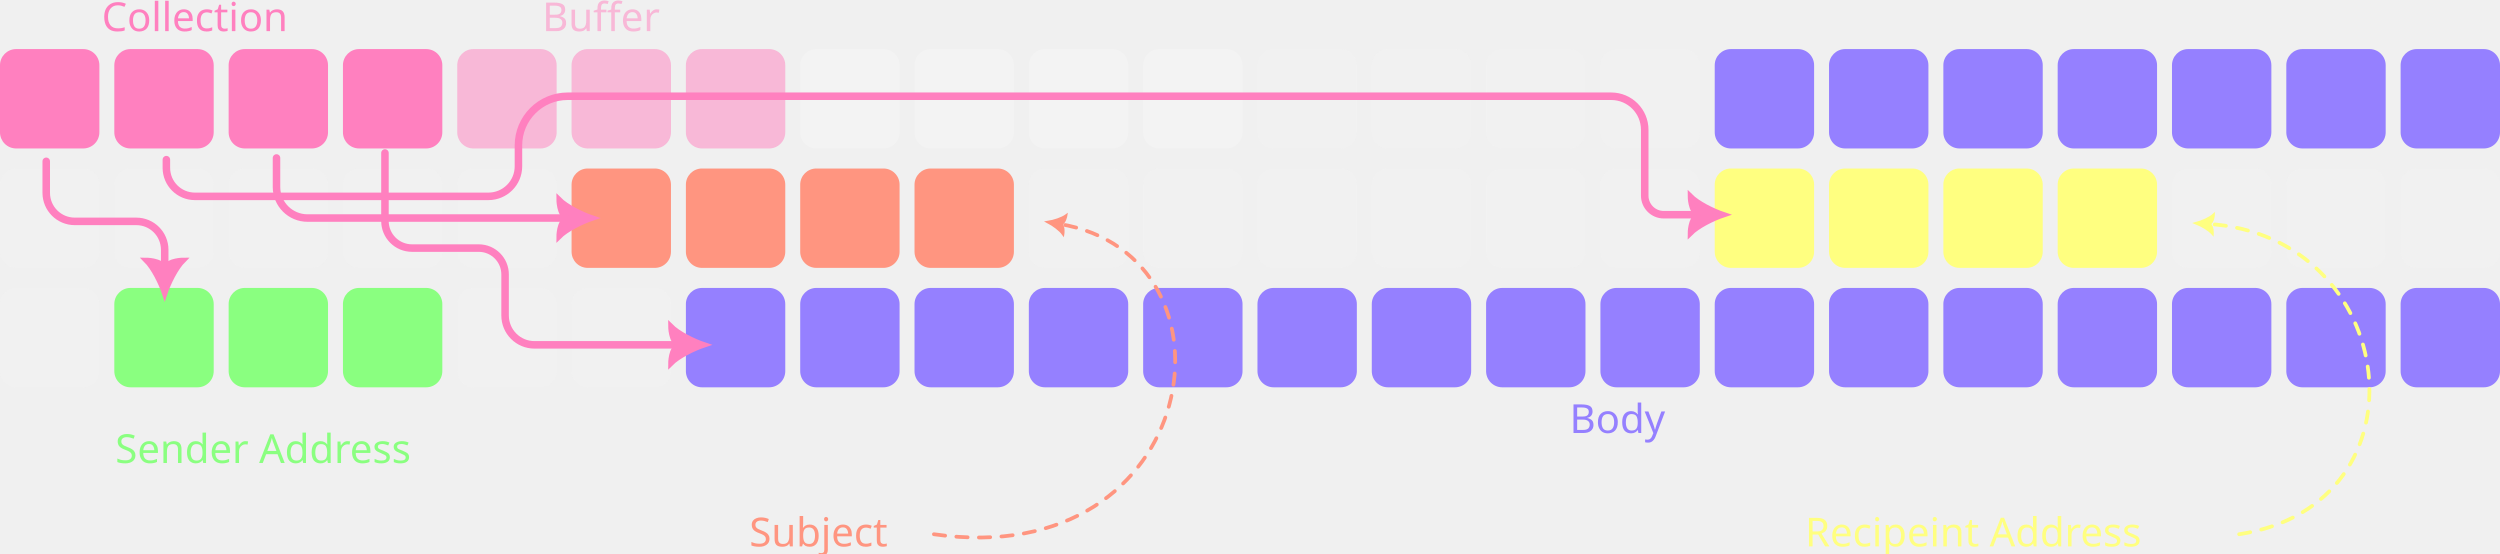
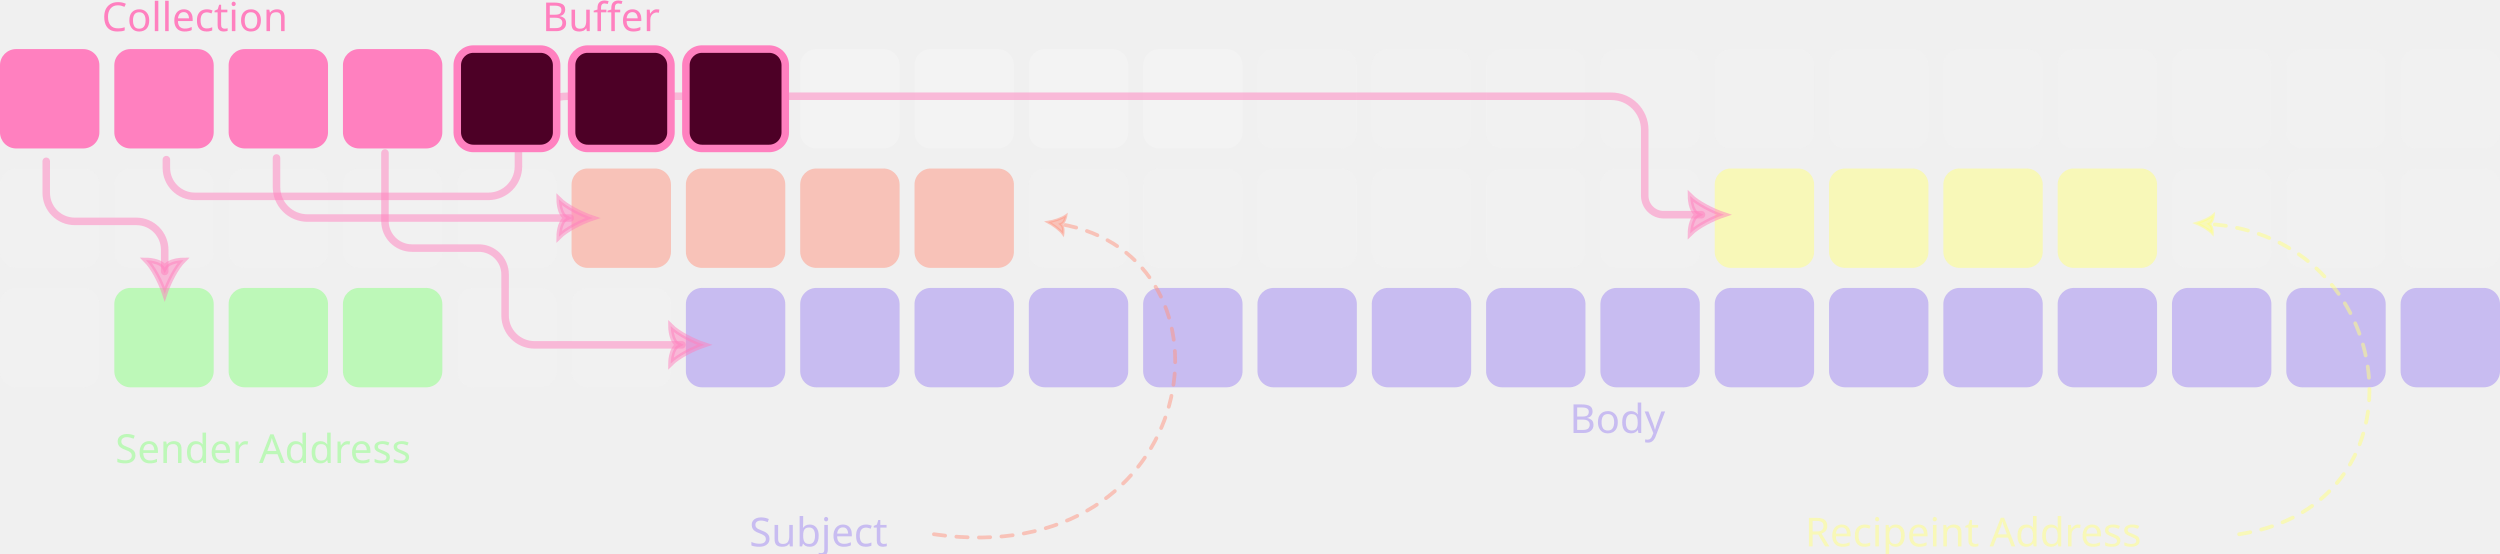
<svg xmlns="http://www.w3.org/2000/svg" width="1256.016" height="278.159" viewBox="0 0 332.321 73.596" version="1.1" id="svg1" xml:space="preserve">
  <defs id="defs1">
    <marker style="overflow:visible" id="ArrowTriangleStylized" refX="0" refY="0" orient="auto-start-reverse" markerWidth="1" markerHeight="1" viewBox="0 0 1 1" preserveAspectRatio="xMidYMid">
      <path transform="scale(0.5)" style="fill:context-stroke;fill-rule:evenodd;stroke:context-stroke;stroke-width:1pt" d="m 6,0 c -3,1 -7,3 -9,5 0,0 0,-4 2,-5 -2,-1 -2,-5 -2,-5 2,2 6,4 9,5 z" id="path4" />
    </marker>
  </defs>
  <g id="layer1" transform="translate(-3.613346,-3.842137)">
    <rect style="fill:#ff80bf;fill-opacity:1;stroke:none;stroke-width:0.5;stroke-linecap:round;stroke-linejoin:round;stroke-opacity:0.6" id="rect1" width="13.211" height="13.211" x="3.613" y="10.366" ry="2.147" />
    <rect style="fill:#ff80bf;fill-opacity:1;stroke:none;stroke-width:0.5;stroke-linecap:round;stroke-linejoin:round;stroke-opacity:0.6" id="rect2" width="13.211" height="13.211" x="18.809" y="10.366" ry="2.147" />
    <rect style="fill:#ff80bf;fill-opacity:1;stroke:none;stroke-width:0.5;stroke-linecap:round;stroke-linejoin:round;stroke-opacity:0.6" id="rect3" width="13.211" height="13.211" x="34.005" y="10.366" ry="2.147" />
    <rect style="fill:#ff80bf;fill-opacity:1;stroke:none;stroke-width:0.5;stroke-linecap:round;stroke-linejoin:round;stroke-opacity:0.6" id="rect4" width="13.211" height="13.211" x="49.2" y="10.366" ry="2.147" />
-     <rect style="fill:#ff80bf;fill-opacity:0.5;stroke:none;stroke-width:0.5;stroke-linecap:round;stroke-linejoin:round;stroke-opacity:0.6" id="rect5" width="13.211" height="13.211" x="64.396" y="10.366" ry="2.147" />
-     <rect style="fill:#ff80bf;fill-opacity:0.5;stroke:none;stroke-width:0.5;stroke-linecap:round;stroke-linejoin:round;stroke-opacity:0.6" id="rect6" width="13.211" height="13.211" x="79.592" y="10.366" ry="2.147" />
-     <rect style="fill:#ff80bf;fill-opacity:0.5;stroke:none;stroke-width:0.5;stroke-linecap:round;stroke-linejoin:round;stroke-opacity:0.6" id="rect7" width="13.211" height="13.211" x="94.787" y="10.366" ry="2.147" />
    <rect style="fill:#ffffff;fill-opacity:0.2;stroke:none;stroke-width:0.5;stroke-linecap:round;stroke-linejoin:round;stroke-opacity:0.6" id="rect8" width="13.211" height="13.211" x="109.983" y="10.366" ry="2.147" />
    <rect style="fill:#ffffff;fill-opacity:0.2;stroke:none;stroke-width:0.5;stroke-linecap:round;stroke-linejoin:round;stroke-opacity:0.6" id="rect9" width="13.211" height="13.211" x="125.179" y="10.366" ry="2.147" />
    <rect style="fill:#ffffff;fill-opacity:0.2;stroke:none;stroke-width:0.5;stroke-linecap:round;stroke-linejoin:round;stroke-opacity:0.6" id="rect10" width="13.211" height="13.211" x="140.375" y="10.366" ry="2.147" />
    <rect style="fill:#ffffff;fill-opacity:0.2;stroke:none;stroke-width:0.5;stroke-linecap:round;stroke-linejoin:round;stroke-opacity:0.6" id="rect11" width="13.211" height="13.211" x="155.57" y="10.366" ry="2.147" />
    <rect style="fill:#f9f9f9;fill-opacity:0.2;stroke:none;stroke-width:0.5;stroke-linecap:round;stroke-linejoin:round;stroke-opacity:0.6" id="rect12" width="13.211" height="13.211" x="170.766" y="10.366" ry="2.147" />
    <rect style="fill:#f9f9f9;fill-opacity:0.2;stroke:none;stroke-width:0.5;stroke-linecap:round;stroke-linejoin:round;stroke-opacity:0.6" id="rect13" width="13.211" height="13.211" x="185.962" y="10.366" ry="2.147" />
    <rect style="fill:#f9f9f9;fill-opacity:0.2;stroke:none;stroke-width:0.5;stroke-linecap:round;stroke-linejoin:round;stroke-opacity:0.6" id="rect14" width="13.211" height="13.211" x="201.157" y="10.366" ry="2.147" />
    <rect style="fill:#f9f9f9;fill-opacity:0.2;stroke:none;stroke-width:0.5;stroke-linecap:round;stroke-linejoin:round;stroke-opacity:0.6" id="rect15" width="13.211" height="13.211" x="216.353" y="10.366" ry="2.147" />
-     <rect style="fill:#9580ff;fill-opacity:1;stroke:none;stroke-width:0.5;stroke-linecap:round;stroke-linejoin:round;stroke-opacity:0.6" id="rect16" width="13.211" height="13.211" x="231.549" y="10.366" ry="2.147" />
-     <rect style="fill:#9580ff;fill-opacity:1;stroke:none;stroke-width:0.5;stroke-linecap:round;stroke-linejoin:round;stroke-opacity:0.6" id="rect17" width="13.211" height="13.211" x="246.744" y="10.366" ry="2.147" />
-     <rect style="fill:#9580ff;fill-opacity:1;stroke:none;stroke-width:0.5;stroke-linecap:round;stroke-linejoin:round;stroke-opacity:0.6" id="rect18" width="13.211" height="13.211" x="261.94" y="10.366" ry="2.147" />
-     <rect style="fill:#9580ff;fill-opacity:1;stroke:none;stroke-width:0.5;stroke-linecap:round;stroke-linejoin:round;stroke-opacity:0.6" id="rect19" width="13.211" height="13.211" x="277.136" y="10.366" ry="2.147" />
-     <rect style="fill:#9580ff;fill-opacity:1;stroke:none;stroke-width:0.5;stroke-linecap:round;stroke-linejoin:round;stroke-opacity:0.6" id="rect20" width="13.211" height="13.211" x="292.331" y="10.366" ry="2.147" />
-     <rect style="fill:#9580ff;fill-opacity:1;stroke:none;stroke-width:0.5;stroke-linecap:round;stroke-linejoin:round;stroke-opacity:0.6" id="rect21" width="13.211" height="13.211" x="307.527" y="10.366" ry="2.147" />
-     <rect style="fill:#9580ff;fill-opacity:1;stroke:none;stroke-width:0.5;stroke-linecap:round;stroke-linejoin:round;stroke-opacity:0.6" id="rect22" width="13.211" height="13.211" x="322.723" y="10.366" ry="2.147" />
+     <rect style="fill:#f5f5f5;fill-opacity:0.2;stroke:none;stroke-width:0.5;stroke-linecap:round;stroke-linejoin:round;stroke-opacity:0.6" id="rect16" width="13.211" height="13.211" x="231.549" y="10.366" ry="2.147" />
+     <rect style="fill:#f5f5f5;fill-opacity:0.2;stroke:none;stroke-width:0.5;stroke-linecap:round;stroke-linejoin:round;stroke-opacity:0.6" id="rect17" width="13.211" height="13.211" x="246.744" y="10.366" ry="2.147" />
+     <rect style="fill:#f5f5f5;fill-opacity:0.2;stroke:none;stroke-width:0.5;stroke-linecap:round;stroke-linejoin:round;stroke-opacity:0.6" id="rect18" width="13.211" height="13.211" x="261.94" y="10.366" ry="2.147" />
+     <rect style="fill:#f5f5f5;fill-opacity:0.2;stroke:none;stroke-width:0.5;stroke-linecap:round;stroke-linejoin:round;stroke-opacity:0.6" id="rect19" width="13.211" height="13.211" x="277.136" y="10.366" ry="2.147" />
+     <rect style="fill:#f5f5f5;fill-opacity:0.2;stroke:none;stroke-width:0.5;stroke-linecap:round;stroke-linejoin:round;stroke-opacity:0.6" id="rect20" width="13.211" height="13.211" x="292.331" y="10.366" ry="2.147" />
+     <rect style="fill:#f5f5f5;fill-opacity:0.2;stroke:none;stroke-width:0.5;stroke-linecap:round;stroke-linejoin:round;stroke-opacity:0.6" id="rect21" width="13.211" height="13.211" x="307.527" y="10.366" ry="2.147" />
+     <rect style="fill:#f5f5f5;fill-opacity:0.2;stroke:none;stroke-width:0.5;stroke-linecap:round;stroke-linejoin:round;stroke-opacity:0.6" id="rect22" width="13.211" height="13.211" x="322.723" y="10.366" ry="2.147" />
    <rect style="fill:#f9f9f9;fill-opacity:0.2;stroke:none;stroke-width:0.5;stroke-linecap:round;stroke-linejoin:round;stroke-opacity:0.6" id="rect24" width="13.211" height="13.211" x="3.613" y="26.241" ry="2.147" />
    <rect style="fill:#f9f9f9;fill-opacity:0.2;stroke:none;stroke-width:0.5;stroke-linecap:round;stroke-linejoin:round;stroke-opacity:0.6" id="rect25" width="13.211" height="13.211" x="18.809" y="26.241" ry="2.147" />
    <rect style="fill:#f9f9f9;fill-opacity:0.2;stroke:none;stroke-width:0.5;stroke-linecap:round;stroke-linejoin:round;stroke-opacity:0.6" id="rect26" width="13.211" height="13.211" x="34.005" y="26.241" ry="2.147" />
    <rect style="fill:#f9f9f9;fill-opacity:0.2;stroke:none;stroke-width:0.5;stroke-linecap:round;stroke-linejoin:round;stroke-opacity:0.6" id="rect27" width="13.211" height="13.211" x="49.2" y="26.241" ry="2.147" />
    <rect style="fill:#f9f9f9;fill-opacity:0.2;stroke:none;stroke-width:0.5;stroke-linecap:round;stroke-linejoin:round;stroke-opacity:0.6" id="rect28" width="13.211" height="13.211" x="64.396" y="26.241" ry="2.147" />
-     <rect style="fill:#ff9580;fill-opacity:1;stroke:none;stroke-width:0.5;stroke-linecap:round;stroke-linejoin:round;stroke-opacity:0.6" id="rect29" width="13.211" height="13.211" x="79.592" y="26.241" ry="2.147" />
-     <rect style="fill:#ff9580;fill-opacity:1;stroke:none;stroke-width:0.5;stroke-linecap:round;stroke-linejoin:round;stroke-opacity:0.6" id="rect30" width="13.211" height="13.211" x="94.787" y="26.241" ry="2.147" />
-     <rect style="fill:#ff9580;fill-opacity:1;stroke:none;stroke-width:0.5;stroke-linecap:round;stroke-linejoin:round;stroke-opacity:0.6" id="rect31" width="13.211" height="13.211" x="109.983" y="26.241" ry="2.147" />
-     <rect style="fill:#ff9580;fill-opacity:1;stroke:none;stroke-width:0.5;stroke-linecap:round;stroke-linejoin:round;stroke-opacity:0.6" id="rect32" width="13.211" height="13.211" x="125.179" y="26.241" ry="2.147" />
+     <rect style="fill:#ff9580;fill-opacity:0.5;stroke:none;stroke-width:0.5;stroke-linecap:round;stroke-linejoin:round;stroke-opacity:0.6" id="rect29" width="13.211" height="13.211" x="79.592" y="26.241" ry="2.147" />
+     <rect style="fill:#ff9580;fill-opacity:0.5;stroke:none;stroke-width:0.5;stroke-linecap:round;stroke-linejoin:round;stroke-opacity:0.6" id="rect30" width="13.211" height="13.211" x="94.787" y="26.241" ry="2.147" />
+     <rect style="fill:#ff9580;fill-opacity:0.5;stroke:none;stroke-width:0.5;stroke-linecap:round;stroke-linejoin:round;stroke-opacity:0.6" id="rect31" width="13.211" height="13.211" x="109.983" y="26.241" ry="2.147" />
+     <rect style="fill:#ff9580;fill-opacity:0.5;stroke:none;stroke-width:0.5;stroke-linecap:round;stroke-linejoin:round;stroke-opacity:0.6" id="rect32" width="13.211" height="13.211" x="125.179" y="26.241" ry="2.147" />
    <rect style="fill:#f9f9f9;fill-opacity:0.2;stroke:none;stroke-width:0.5;stroke-linecap:round;stroke-linejoin:round;stroke-opacity:0.6" id="rect33" width="13.211" height="13.211" x="140.375" y="26.241" ry="2.147" />
    <rect style="fill:#f9f9f9;fill-opacity:0.2;stroke:none;stroke-width:0.5;stroke-linecap:round;stroke-linejoin:round;stroke-opacity:0.6" id="rect34" width="13.211" height="13.211" x="155.57" y="26.241" ry="2.147" />
    <rect style="fill:#f9f9f9;fill-opacity:0.2;stroke:none;stroke-width:0.5;stroke-linecap:round;stroke-linejoin:round;stroke-opacity:0.6" id="rect35" width="13.211" height="13.211" x="170.766" y="26.241" ry="2.147" />
    <rect style="fill:#f9f9f9;fill-opacity:0.2;stroke:none;stroke-width:0.5;stroke-linecap:round;stroke-linejoin:round;stroke-opacity:0.6" id="rect36" width="13.211" height="13.211" x="185.962" y="26.241" ry="2.147" />
    <rect style="fill:#f9f9f9;fill-opacity:0.2;stroke:none;stroke-width:0.5;stroke-linecap:round;stroke-linejoin:round;stroke-opacity:0.6" id="rect37" width="13.211" height="13.211" x="201.157" y="26.241" ry="2.147" />
    <rect style="fill:#f9f9f9;fill-opacity:0.2;stroke:none;stroke-width:0.5;stroke-linecap:round;stroke-linejoin:round;stroke-opacity:0.6" id="rect38" width="13.211" height="13.211" x="216.353" y="26.241" ry="2.147" />
-     <rect style="fill:#ffff80;fill-opacity:1;stroke:none;stroke-width:0.5;stroke-linecap:round;stroke-linejoin:round;stroke-opacity:0.6" id="rect39" width="13.211" height="13.211" x="231.549" y="26.241" ry="2.147" />
-     <rect style="fill:#ffff80;fill-opacity:1;stroke:none;stroke-width:0.5;stroke-linecap:round;stroke-linejoin:round;stroke-opacity:0.6" id="rect40" width="13.211" height="13.211" x="246.744" y="26.241" ry="2.147" />
-     <rect style="fill:#ffff80;fill-opacity:1;stroke:none;stroke-width:0.5;stroke-linecap:round;stroke-linejoin:round;stroke-opacity:0.6" id="rect41" width="13.211" height="13.211" x="261.94" y="26.241" ry="2.147" />
-     <rect style="fill:#ffff80;fill-opacity:1;stroke:none;stroke-width:0.5;stroke-linecap:round;stroke-linejoin:round;stroke-opacity:0.6" id="rect42" width="13.211" height="13.211" x="277.136" y="26.241" ry="2.147" />
+     <rect style="fill:#ffff80;fill-opacity:0.5;stroke:none;stroke-width:0.5;stroke-linecap:round;stroke-linejoin:round;stroke-opacity:0.6" id="rect39" width="13.211" height="13.211" x="231.549" y="26.241" ry="2.147" />
+     <rect style="fill:#ffff80;fill-opacity:0.5;stroke:none;stroke-width:0.5;stroke-linecap:round;stroke-linejoin:round;stroke-opacity:0.6" id="rect40" width="13.211" height="13.211" x="246.744" y="26.241" ry="2.147" />
+     <rect style="fill:#ffff80;fill-opacity:0.5;stroke:none;stroke-width:0.5;stroke-linecap:round;stroke-linejoin:round;stroke-opacity:0.6" id="rect41" width="13.211" height="13.211" x="261.94" y="26.241" ry="2.147" />
+     <rect style="fill:#ffff80;fill-opacity:0.5;stroke:none;stroke-width:0.5;stroke-linecap:round;stroke-linejoin:round;stroke-opacity:0.6" id="rect42" width="13.211" height="13.211" x="277.136" y="26.241" ry="2.147" />
    <rect style="fill:#f9f9f9;fill-opacity:0.2;stroke:none;stroke-width:0.5;stroke-linecap:round;stroke-linejoin:round;stroke-opacity:0.6" id="rect43" width="13.211" height="13.211" x="292.331" y="26.241" ry="2.147" />
    <rect style="fill:#f9f9f9;fill-opacity:0.2;stroke:none;stroke-width:0.5;stroke-linecap:round;stroke-linejoin:round;stroke-opacity:0.6" id="rect44" width="13.211" height="13.211" x="307.527" y="26.241" ry="2.147" />
    <rect style="fill:#f9f9f9;fill-opacity:0.2;stroke:none;stroke-width:0.5;stroke-linecap:round;stroke-linejoin:round;stroke-opacity:0.6" id="rect45" width="13.211" height="13.211" x="322.723" y="26.241" ry="2.147" />
-     <text xml:space="preserve" style="font-style:normal;font-variant:normal;font-weight:normal;font-stretch:normal;font-size:5.333px;font-family:'JetBrains Mono';-inkscape-font-specification:'JetBrains Mono';writing-mode:lr-tb;direction:ltr;fill:#8aff80;fill-opacity:1;stroke-width:0.5;stroke-linecap:round;stroke-linejoin:round;stroke-opacity:0.6" x="18.946" y="65.388" id="text68">
-       <tspan id="tspan68" style="font-style:normal;font-variant:normal;font-weight:normal;font-stretch:normal;font-family:'JetBrains Mono';-inkscape-font-specification:'JetBrains Mono';fill:#8aff80;fill-opacity:1;stroke-width:0.5" x="18.946" y="65.388">Sender Address</tspan>
+     <text xml:space="preserve" style="font-style:normal;font-variant:normal;font-weight:normal;font-stretch:normal;font-size:5.333px;font-family:'JetBrains Mono';-inkscape-font-specification:'JetBrains Mono';writing-mode:lr-tb;direction:ltr;fill:#8aff80;fill-opacity:0.5;stroke-width:0.5;stroke-linecap:round;stroke-linejoin:round;stroke-opacity:0.6" x="18.946" y="65.388" id="text68">
+       <tspan id="tspan68" style="font-style:normal;font-variant:normal;font-weight:normal;font-stretch:normal;font-family:'JetBrains Mono';-inkscape-font-specification:'JetBrains Mono';fill:#8aff80;fill-opacity:0.5;stroke-width:0.5" x="18.946" y="65.388">Sender Address</tspan>
    </text>
-     <text xml:space="preserve" style="font-style:normal;font-variant:normal;font-weight:normal;font-stretch:normal;font-size:5.333px;font-family:'JetBrains Mono';-inkscape-font-specification:'JetBrains Mono';writing-mode:lr-tb;direction:ltr;fill:#ffff80;fill-opacity:1;stroke-width:0.5;stroke-linecap:round;stroke-linejoin:round;stroke-opacity:0.6" x="243.559" y="76.478" id="text69">
-       <tspan id="tspan69" style="font-style:normal;font-variant:normal;font-weight:normal;font-stretch:normal;font-family:'JetBrains Mono';-inkscape-font-specification:'JetBrains Mono';fill:#ffff80;fill-opacity:1;stroke-width:0.5" x="243.559" y="76.478">Recipeint Address</tspan>
+     <text xml:space="preserve" style="font-style:normal;font-variant:normal;font-weight:normal;font-stretch:normal;font-size:5.333px;font-family:'JetBrains Mono';-inkscape-font-specification:'JetBrains Mono';writing-mode:lr-tb;direction:ltr;fill:#ffff80;fill-opacity:0.502;stroke-width:0.5;stroke-linecap:round;stroke-linejoin:round;stroke-opacity:0.6" x="243.559" y="76.478" id="text69">
+       <tspan id="tspan69" style="font-style:normal;font-variant:normal;font-weight:normal;font-stretch:normal;font-family:'JetBrains Mono';-inkscape-font-specification:'JetBrains Mono';fill:#ffff80;fill-opacity:0.502;stroke-width:0.5" x="243.559" y="76.478">Recipeint Address</tspan>
    </text>
-     <text xml:space="preserve" style="font-style:normal;font-variant:normal;font-weight:normal;font-stretch:normal;font-size:5.333px;font-family:'JetBrains Mono';-inkscape-font-specification:'JetBrains Mono';writing-mode:lr-tb;direction:ltr;fill:#ff9580;fill-opacity:1;stroke-width:0.5;stroke-linecap:round;stroke-linejoin:round;stroke-opacity:0.6" x="103.232" y="76.478" id="text70">
-       <tspan id="tspan70" style="font-style:normal;font-variant:normal;font-weight:normal;font-stretch:normal;font-family:'JetBrains Mono';-inkscape-font-specification:'JetBrains Mono';fill:#ff9580;fill-opacity:1;stroke-width:0.5" x="103.232" y="76.478">Subject</tspan>
+     <text xml:space="preserve" style="font-style:normal;font-variant:normal;font-weight:normal;font-stretch:normal;font-size:5.333px;font-family:'JetBrains Mono';-inkscape-font-specification:'JetBrains Mono';writing-mode:lr-tb;direction:ltr;fill:#a088f2;fill-opacity:0.5;stroke-width:0.5;stroke-linecap:round;stroke-linejoin:round;stroke-opacity:0.6" x="103.232" y="76.478" id="text70">
+       <tspan id="tspan70" style="font-style:normal;font-variant:normal;font-weight:normal;font-stretch:normal;font-family:'JetBrains Mono';-inkscape-font-specification:'JetBrains Mono';fill:#a088f2;fill-opacity:0.5;stroke-width:0.5" x="103.232" y="76.478">Subject</tspan>
    </text>
-     <text xml:space="preserve" style="font-style:normal;font-variant:normal;font-weight:normal;font-stretch:normal;font-size:5.333px;font-family:'JetBrains Mono';-inkscape-font-specification:'JetBrains Mono';writing-mode:lr-tb;direction:ltr;fill:#9580ff;fill-opacity:1;stroke-width:0.5;stroke-linecap:round;stroke-linejoin:round;stroke-opacity:0.6" x="212.262" y="61.396" id="text71">
-       <tspan id="tspan71" style="font-style:normal;font-variant:normal;font-weight:normal;font-stretch:normal;font-family:'JetBrains Mono';-inkscape-font-specification:'JetBrains Mono';fill:#9580ff;fill-opacity:1;stroke-width:0.5" x="212.262" y="61.396">Body</tspan>
+     <text xml:space="preserve" style="font-style:normal;font-variant:normal;font-weight:normal;font-stretch:normal;font-size:5.333px;font-family:'JetBrains Mono';-inkscape-font-specification:'JetBrains Mono';writing-mode:lr-tb;direction:ltr;fill:#a088f2;fill-opacity:0.5;stroke-width:0.5;stroke-linecap:round;stroke-linejoin:round;stroke-opacity:0.6" x="212.262" y="61.396" id="text71">
+       <tspan id="tspan71" style="font-style:normal;font-variant:normal;font-weight:normal;font-stretch:normal;font-family:'JetBrains Mono';-inkscape-font-specification:'JetBrains Mono';fill:#a088f2;fill-opacity:0.5;stroke-width:0.5" x="212.262" y="61.396">Body</tspan>
    </text>
    <rect style="fill:#f9f9f9;fill-opacity:0.2;stroke:none;stroke-width:0.5;stroke-linecap:round;stroke-linejoin:round;stroke-opacity:0.6" id="rect23" width="13.211" height="13.211" x="3.613" y="42.116" ry="2.147" />
-     <rect style="fill:#8aff80;fill-opacity:1;stroke:none;stroke-width:0.5;stroke-linecap:round;stroke-linejoin:round;stroke-opacity:0.6" id="rect46" width="13.211" height="13.211" x="18.809" y="42.116" ry="2.147" />
-     <rect style="fill:#8aff80;fill-opacity:1;stroke:none;stroke-width:0.5;stroke-linecap:round;stroke-linejoin:round;stroke-opacity:0.6" id="rect47" width="13.211" height="13.211" x="34.005" y="42.116" ry="2.147" />
-     <rect style="fill:#8aff80;fill-opacity:1;stroke:none;stroke-width:0.5;stroke-linecap:round;stroke-linejoin:round;stroke-opacity:0.6" id="rect48" width="13.211" height="13.211" x="49.2" y="42.116" ry="2.147" />
+     <rect style="fill:#8aff80;fill-opacity:0.5;stroke:none;stroke-width:0.5;stroke-linecap:round;stroke-linejoin:round;stroke-opacity:0.6" id="rect46" width="13.211" height="13.211" x="18.809" y="42.116" ry="2.147" />
+     <rect style="fill:#8aff80;fill-opacity:0.5;stroke:none;stroke-width:0.5;stroke-linecap:round;stroke-linejoin:round;stroke-opacity:0.6" id="rect47" width="13.211" height="13.211" x="34.005" y="42.116" ry="2.147" />
+     <rect style="fill:#8aff80;fill-opacity:0.5;stroke:none;stroke-width:0.5;stroke-linecap:round;stroke-linejoin:round;stroke-opacity:0.6" id="rect48" width="13.211" height="13.211" x="49.2" y="42.116" ry="2.147" />
    <rect style="fill:#f9f9f9;fill-opacity:0.2;stroke:none;stroke-width:0.5;stroke-linecap:round;stroke-linejoin:round;stroke-opacity:0.6" id="rect49" width="13.211" height="13.211" x="64.396" y="42.116" ry="2.147" />
    <rect style="fill:#f9f9f9;fill-opacity:0.2;stroke:none;stroke-width:0.5;stroke-linecap:round;stroke-linejoin:round;stroke-opacity:0.6" id="rect50" width="13.211" height="13.211" x="79.592" y="42.116" ry="2.147" />
-     <rect style="fill:#9580ff;fill-opacity:1;stroke:none;stroke-width:0.5;stroke-linecap:round;stroke-linejoin:round;stroke-opacity:0.6" id="rect51" width="13.211" height="13.211" x="94.787" y="42.116" ry="2.147" />
-     <rect style="fill:#9580ff;fill-opacity:1;stroke:none;stroke-width:0.5;stroke-linecap:round;stroke-linejoin:round;stroke-opacity:0.6" id="rect52" width="13.211" height="13.211" x="109.983" y="42.116" ry="2.147" />
-     <rect style="fill:#9580ff;fill-opacity:1;stroke:none;stroke-width:0.5;stroke-linecap:round;stroke-linejoin:round;stroke-opacity:0.6" id="rect53" width="13.211" height="13.211" x="125.179" y="42.116" ry="2.147" />
-     <rect style="fill:#9580ff;fill-opacity:1;stroke:none;stroke-width:0.5;stroke-linecap:round;stroke-linejoin:round;stroke-opacity:0.6" id="rect54" width="13.211" height="13.211" x="140.375" y="42.116" ry="2.147" />
-     <rect style="fill:#9580ff;fill-opacity:1;stroke:none;stroke-width:0.5;stroke-linecap:round;stroke-linejoin:round;stroke-opacity:0.6" id="rect55" width="13.211" height="13.211" x="155.57" y="42.116" ry="2.147" />
-     <rect style="fill:#9580ff;fill-opacity:1;stroke:none;stroke-width:0.5;stroke-linecap:round;stroke-linejoin:round;stroke-opacity:0.6" id="rect56" width="13.211" height="13.211" x="170.766" y="42.116" ry="2.147" />
-     <rect style="fill:#9580ff;fill-opacity:1;stroke:none;stroke-width:0.5;stroke-linecap:round;stroke-linejoin:round;stroke-opacity:0.6" id="rect57" width="13.211" height="13.211" x="185.962" y="42.116" ry="2.147" />
-     <rect style="fill:#9580ff;fill-opacity:1;stroke:none;stroke-width:0.5;stroke-linecap:round;stroke-linejoin:round;stroke-opacity:0.6" id="rect58" width="13.211" height="13.211" x="201.157" y="42.116" ry="2.147" />
-     <rect style="fill:#9580ff;fill-opacity:1;stroke:none;stroke-width:0.5;stroke-linecap:round;stroke-linejoin:round;stroke-opacity:0.6" id="rect59" width="13.211" height="13.211" x="216.353" y="42.116" ry="2.147" />
-     <rect style="fill:#9580ff;fill-opacity:1;stroke:none;stroke-width:0.5;stroke-linecap:round;stroke-linejoin:round;stroke-opacity:0.6" id="rect60" width="13.211" height="13.211" x="231.549" y="42.116" ry="2.147" />
-     <rect style="fill:#9580ff;fill-opacity:1;stroke:none;stroke-width:0.5;stroke-linecap:round;stroke-linejoin:round;stroke-opacity:0.6" id="rect61" width="13.211" height="13.211" x="246.744" y="42.116" ry="2.147" />
-     <rect style="fill:#9580ff;fill-opacity:1;stroke:none;stroke-width:0.5;stroke-linecap:round;stroke-linejoin:round;stroke-opacity:0.6" id="rect62" width="13.211" height="13.211" x="261.94" y="42.116" ry="2.147" />
-     <rect style="fill:#9580ff;fill-opacity:1;stroke:none;stroke-width:0.5;stroke-linecap:round;stroke-linejoin:round;stroke-opacity:0.6" id="rect63" width="13.211" height="13.211" x="277.136" y="42.116" ry="2.147" />
-     <rect style="fill:#9580ff;fill-opacity:1;stroke:none;stroke-width:0.5;stroke-linecap:round;stroke-linejoin:round;stroke-opacity:0.6" id="rect64" width="13.211" height="13.211" x="292.331" y="42.116" ry="2.147" />
-     <rect style="fill:#9580ff;fill-opacity:1;stroke:none;stroke-width:0.5;stroke-linecap:round;stroke-linejoin:round;stroke-opacity:0.6" id="rect65" width="13.211" height="13.211" x="307.527" y="42.116" ry="2.147" />
-     <rect style="fill:#9580ff;fill-opacity:1;stroke:none;stroke-width:0.5;stroke-linecap:round;stroke-linejoin:round;stroke-opacity:0.6" id="rect66" width="13.211" height="13.211" x="322.723" y="42.116" ry="2.147" />
-     <path style="fill:none;fill-opacity:1;stroke:#ff9580;stroke-width:0.5;stroke-linecap:round;stroke-linejoin:round;stroke-dasharray:1.5, 1.5;stroke-dashoffset:0;stroke-opacity:1;marker-end:url(#ArrowTriangleStylized)" d="m 127.758,74.858 c 35.794,5.177 42.052,-37.118 16.635,-41.255" id="path88" />
-     <path style="fill:none;fill-opacity:1;stroke:#ffff80;stroke-width:0.5;stroke-linecap:round;stroke-linejoin:round;stroke-dasharray:1.5, 1.5;stroke-dashoffset:0;stroke-opacity:1;marker-end:url(#ArrowTriangleStylized)" d="M 301.258,74.858 C 327.071,70.941 322.682,35.079 297.044,33.603" id="path89" />
+     <rect style="fill:#a088f2;fill-opacity:0.5;stroke:none;stroke-width:0.5;stroke-linecap:round;stroke-linejoin:round;stroke-opacity:0.6" id="rect51" width="13.211" height="13.211" x="94.787" y="42.116" ry="2.147" />
+     <rect style="fill:#a088f2;fill-opacity:0.5;stroke:none;stroke-width:0.5;stroke-linecap:round;stroke-linejoin:round;stroke-opacity:0.6" id="rect52" width="13.211" height="13.211" x="109.983" y="42.116" ry="2.147" />
+     <rect style="fill:#a088f2;fill-opacity:0.5;stroke:none;stroke-width:0.5;stroke-linecap:round;stroke-linejoin:round;stroke-opacity:0.6" id="rect53" width="13.211" height="13.211" x="125.179" y="42.116" ry="2.147" />
+     <rect style="fill:#a088f2;fill-opacity:0.5;stroke:none;stroke-width:0.5;stroke-linecap:round;stroke-linejoin:round;stroke-opacity:0.6" id="rect54" width="13.211" height="13.211" x="140.375" y="42.116" ry="2.147" />
+     <rect style="fill:#a088f2;fill-opacity:0.5;stroke:none;stroke-width:0.5;stroke-linecap:round;stroke-linejoin:round;stroke-opacity:0.6" id="rect55" width="13.211" height="13.211" x="155.57" y="42.116" ry="2.147" />
+     <rect style="fill:#a088f2;fill-opacity:0.5;stroke:none;stroke-width:0.5;stroke-linecap:round;stroke-linejoin:round;stroke-opacity:0.6" id="rect56" width="13.211" height="13.211" x="170.766" y="42.116" ry="2.147" />
+     <rect style="fill:#a088f2;fill-opacity:0.5;stroke:none;stroke-width:0.5;stroke-linecap:round;stroke-linejoin:round;stroke-opacity:0.6" id="rect57" width="13.211" height="13.211" x="185.962" y="42.116" ry="2.147" />
+     <rect style="fill:#a088f2;fill-opacity:0.5;stroke:none;stroke-width:0.5;stroke-linecap:round;stroke-linejoin:round;stroke-opacity:0.6" id="rect58" width="13.211" height="13.211" x="201.157" y="42.116" ry="2.147" />
+     <rect style="fill:#a088f2;fill-opacity:0.5;stroke:none;stroke-width:0.5;stroke-linecap:round;stroke-linejoin:round;stroke-opacity:0.6" id="rect59" width="13.211" height="13.211" x="216.353" y="42.116" ry="2.147" />
+     <rect style="fill:#a088f2;fill-opacity:0.5;stroke:none;stroke-width:0.5;stroke-linecap:round;stroke-linejoin:round;stroke-opacity:0.6" id="rect60" width="13.211" height="13.211" x="231.549" y="42.116" ry="2.147" />
+     <rect style="fill:#a088f2;fill-opacity:0.5;stroke:none;stroke-width:0.5;stroke-linecap:round;stroke-linejoin:round;stroke-opacity:0.6" id="rect61" width="13.211" height="13.211" x="246.744" y="42.116" ry="2.147" />
+     <rect style="fill:#a088f2;fill-opacity:0.5;stroke:none;stroke-width:0.5;stroke-linecap:round;stroke-linejoin:round;stroke-opacity:0.6" id="rect62" width="13.211" height="13.211" x="261.94" y="42.116" ry="2.147" />
+     <rect style="fill:#a088f2;fill-opacity:0.5;stroke:none;stroke-width:0.5;stroke-linecap:round;stroke-linejoin:round;stroke-opacity:0.6" id="rect63" width="13.211" height="13.211" x="277.136" y="42.116" ry="2.147" />
+     <rect style="fill:#a088f2;fill-opacity:0.5;stroke:none;stroke-width:0.5;stroke-linecap:round;stroke-linejoin:round;stroke-opacity:0.6" id="rect64" width="13.211" height="13.211" x="292.331" y="42.116" ry="2.147" />
+     <rect style="fill:#a088f2;fill-opacity:0.5;stroke:none;stroke-width:0.5;stroke-linecap:round;stroke-linejoin:round;stroke-opacity:0.6" id="rect65" width="13.211" height="13.211" x="307.527" y="42.116" ry="2.147" />
+     <rect style="fill:#a088f2;fill-opacity:0.5;stroke:none;stroke-width:0.5;stroke-linecap:round;stroke-linejoin:round;stroke-opacity:0.6" id="rect66" width="13.211" height="13.211" x="322.723" y="42.116" ry="2.147" />
+     <path style="fill:none;fill-opacity:1;stroke:#ff9580;stroke-width:0.5;stroke-linecap:round;stroke-linejoin:round;stroke-dasharray:1.5, 1.5;stroke-dashoffset:0;stroke-opacity:0.5;marker-end:url(#ArrowTriangleStylized)" d="m 127.758,74.858 c 35.794,5.177 42.052,-37.118 16.635,-41.255" id="path88" />
+     <path style="fill:none;fill-opacity:1;stroke:#ffff80;stroke-width:0.5;stroke-linecap:round;stroke-linejoin:round;stroke-dasharray:1.5, 1.5;stroke-dashoffset:0;stroke-opacity:0.5;marker-end:url(#ArrowTriangleStylized)" d="M 301.258,74.858 C 327.071,70.941 322.682,35.079 297.044,33.603" id="path89" />
    <text xml:space="preserve" style="font-style:normal;font-variant:normal;font-weight:normal;font-stretch:normal;font-size:5.333px;font-family:'JetBrains Mono';-inkscape-font-specification:'JetBrains Mono';writing-mode:lr-tb;direction:ltr;fill:#ff80bf;fill-opacity:1;stroke-width:0.5;stroke-linecap:round;stroke-linejoin:round;stroke-opacity:0.6" x="17.141" y="7.986" id="text89">
      <tspan id="tspan89" style="font-style:normal;font-variant:normal;font-weight:normal;font-stretch:normal;font-family:'JetBrains Mono';-inkscape-font-specification:'JetBrains Mono';fill:#ff80bf;fill-opacity:1;stroke-width:0.5" x="17.141" y="7.986">Collection</tspan>
    </text>
-     <path style="fill:none;fill-opacity:1;stroke:#ff80bf;stroke-width:1;stroke-linecap:round;stroke-linejoin:round;stroke-dasharray:none;stroke-dashoffset:0;stroke-opacity:1;marker-end:url(#ArrowTriangleStylized)" d="m 9.759,25.285 v 4.192 a 3.793,3.793 45 0 0 3.793,3.793 h 8.184 a 3.771,3.771 45 0 1 3.771,3.771 v 2.883" id="path91" />
-     <path style="fill:none;fill-opacity:1;stroke:#ff80bf;stroke-width:1;stroke-linecap:round;stroke-linejoin:round;stroke-dasharray:none;stroke-dashoffset:0;stroke-opacity:1;marker-end:url(#ArrowTriangleStylized)" d="m 25.729,25.064 v 1.087 a 3.793,3.793 45 0 0 3.793,3.793 h 39.015 a 3.992,3.992 135 0 0 3.992,-3.992 v -2.773 a 6.543,6.543 135 0 1 6.543,-6.543 H 217.787 a 4.458,4.458 45 0 1 4.458,4.458 v 8.761 a 2.529,2.529 45 0 0 2.529,2.529 h 5.013" id="path92" />
-     <path style="fill:none;fill-opacity:1;stroke:#ff80bf;stroke-width:1;stroke-linecap:round;stroke-linejoin:round;stroke-dasharray:none;stroke-dashoffset:0;stroke-opacity:1;marker-end:url(#ArrowTriangleStylized)" d="m 40.368,24.842 v 3.859 a 4.126,4.126 45 0 0 4.126,4.126 h 34.912" id="path93" />
-     <path style="fill:none;fill-opacity:1;stroke:#ff80bf;stroke-width:1;stroke-linecap:round;stroke-linejoin:round;stroke-dasharray:none;stroke-dashoffset:0;stroke-opacity:1;marker-end:url(#ArrowTriangleStylized)" d="m 54.785,24.176 v 9.05 a 3.593,3.593 45 0 0 3.593,3.593 h 8.872 a 3.504,3.504 45 0 1 3.504,3.504 v 5.456 a 3.904,3.904 45 0 0 3.904,3.904 h 19.607" id="path94" />
-     <text xml:space="preserve" style="font-style:normal;font-variant:normal;font-weight:normal;font-stretch:normal;font-size:5.333px;font-family:'JetBrains Mono';-inkscape-font-specification:'JetBrains Mono';writing-mode:lr-tb;direction:ltr;fill:#ff80bd;fill-opacity:0.502;stroke-width:0.5;stroke-linecap:round;stroke-linejoin:round;stroke-opacity:0.6" x="75.696" y="7.986" id="text94">
-       <tspan id="tspan94" style="font-style:normal;font-variant:normal;font-weight:normal;font-stretch:normal;font-family:'JetBrains Mono';-inkscape-font-specification:'JetBrains Mono';fill:#ff80bd;fill-opacity:0.502;stroke-width:0.5" x="75.696" y="7.986">Buffer</tspan>
+     <path style="fill:none;fill-opacity:1;stroke:#ff80bf;stroke-width:1;stroke-linecap:round;stroke-linejoin:round;stroke-dasharray:none;stroke-dashoffset:0;stroke-opacity:0.5;marker-end:url(#ArrowTriangleStylized)" d="m 9.759,25.285 v 4.192 a 3.793,3.793 45 0 0 3.793,3.793 h 8.184 a 3.771,3.771 45 0 1 3.771,3.771 v 2.883" id="path91" />
+     <path style="fill:none;fill-opacity:1;stroke:#ff80bf;stroke-width:1;stroke-linecap:round;stroke-linejoin:round;stroke-dasharray:none;stroke-dashoffset:0;stroke-opacity:0.5;marker-end:url(#ArrowTriangleStylized)" d="m 25.729,25.064 v 1.087 a 3.793,3.793 45 0 0 3.793,3.793 h 39.015 a 3.992,3.992 135 0 0 3.992,-3.992 v -2.773 a 6.543,6.543 135 0 1 6.543,-6.543 H 217.787 a 4.458,4.458 45 0 1 4.458,4.458 v 8.761 a 2.529,2.529 45 0 0 2.529,2.529 h 5.013" id="path92" />
+     <path style="fill:none;fill-opacity:1;stroke:#ff80bf;stroke-width:1;stroke-linecap:round;stroke-linejoin:round;stroke-dasharray:none;stroke-dashoffset:0;stroke-opacity:0.5;marker-end:url(#ArrowTriangleStylized)" d="m 40.368,24.842 v 3.859 a 4.126,4.126 45 0 0 4.126,4.126 h 34.912" id="path93" />
+     <path style="fill:none;fill-opacity:1;stroke:#ff80bf;stroke-width:1;stroke-linecap:round;stroke-linejoin:round;stroke-dasharray:none;stroke-dashoffset:0;stroke-opacity:0.5;marker-end:url(#ArrowTriangleStylized)" d="m 54.785,24.176 v 9.05 a 3.593,3.593 45 0 0 3.593,3.593 h 8.872 a 3.504,3.504 45 0 1 3.504,3.504 v 5.456 a 3.904,3.904 45 0 0 3.904,3.904 h 19.607" id="path94" />
+     <text xml:space="preserve" style="font-style:normal;font-variant:normal;font-weight:normal;font-stretch:normal;font-size:5.333px;font-family:'JetBrains Mono';-inkscape-font-specification:'JetBrains Mono';writing-mode:lr-tb;direction:ltr;fill:#ff80bf;fill-opacity:1;stroke-width:0.5;stroke-linecap:round;stroke-linejoin:round;stroke-opacity:0.6" x="75.696" y="7.986" id="text94">
+       <tspan id="tspan94" style="font-style:normal;font-variant:normal;font-weight:normal;font-stretch:normal;font-family:'JetBrains Mono';-inkscape-font-specification:'JetBrains Mono';fill:#ff80bf;fill-opacity:1;stroke-width:0.5" x="75.696" y="7.986">Buffer</tspan>
    </text>
+     <rect style="fill:#4d0026;fill-opacity:1;stroke:#ff80bf;stroke-width:1;stroke-linecap:round;stroke-linejoin:round;stroke-opacity:1;stroke-dasharray:none" id="rect5" width="13.211" height="13.211" x="64.396" y="10.366" ry="2.147" />
+     <rect style="fill:#4d0026;fill-opacity:1;stroke:#ff80bf;stroke-width:1;stroke-linecap:round;stroke-linejoin:round;stroke-opacity:1;stroke-dasharray:none" id="rect6" width="13.211" height="13.211" x="79.592" y="10.366" ry="2.147" />
+     <rect style="fill:#4d0026;fill-opacity:1;stroke:#ff80bf;stroke-width:1;stroke-linecap:round;stroke-linejoin:round;stroke-opacity:1;stroke-dasharray:none" id="rect7" width="13.211" height="13.211" x="94.787" y="10.366" ry="2.147" />
  </g>
</svg>
